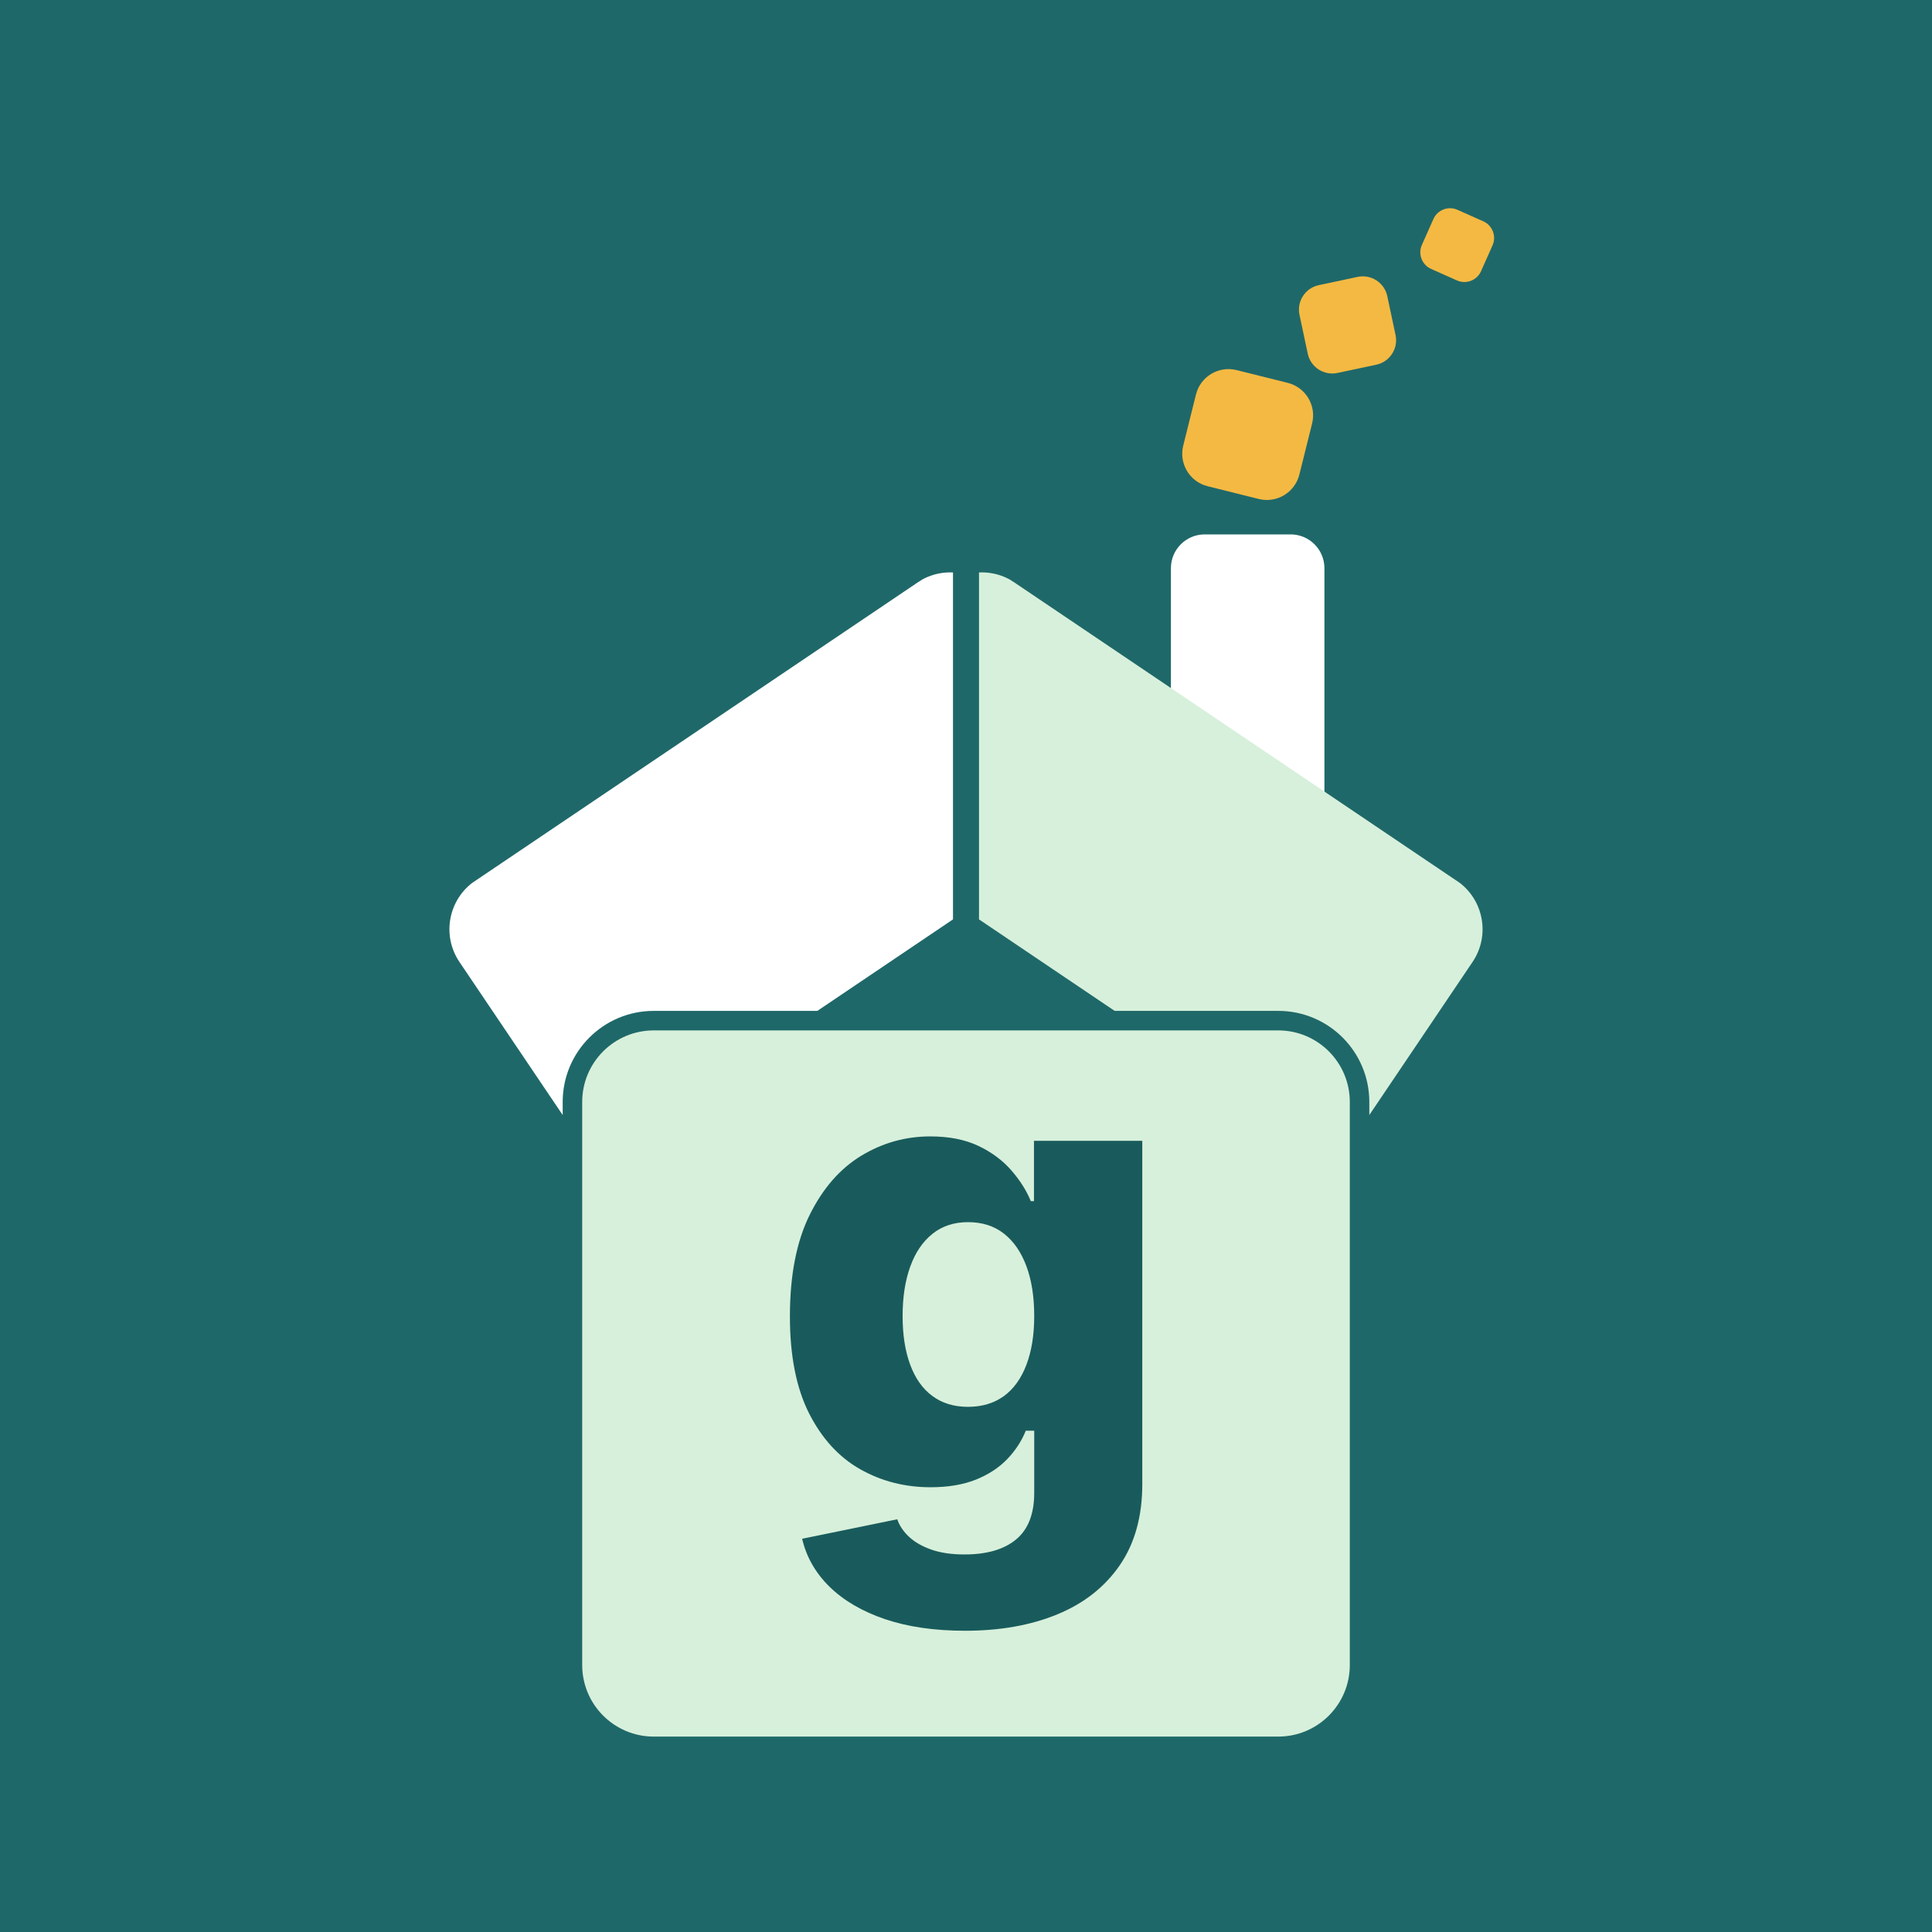
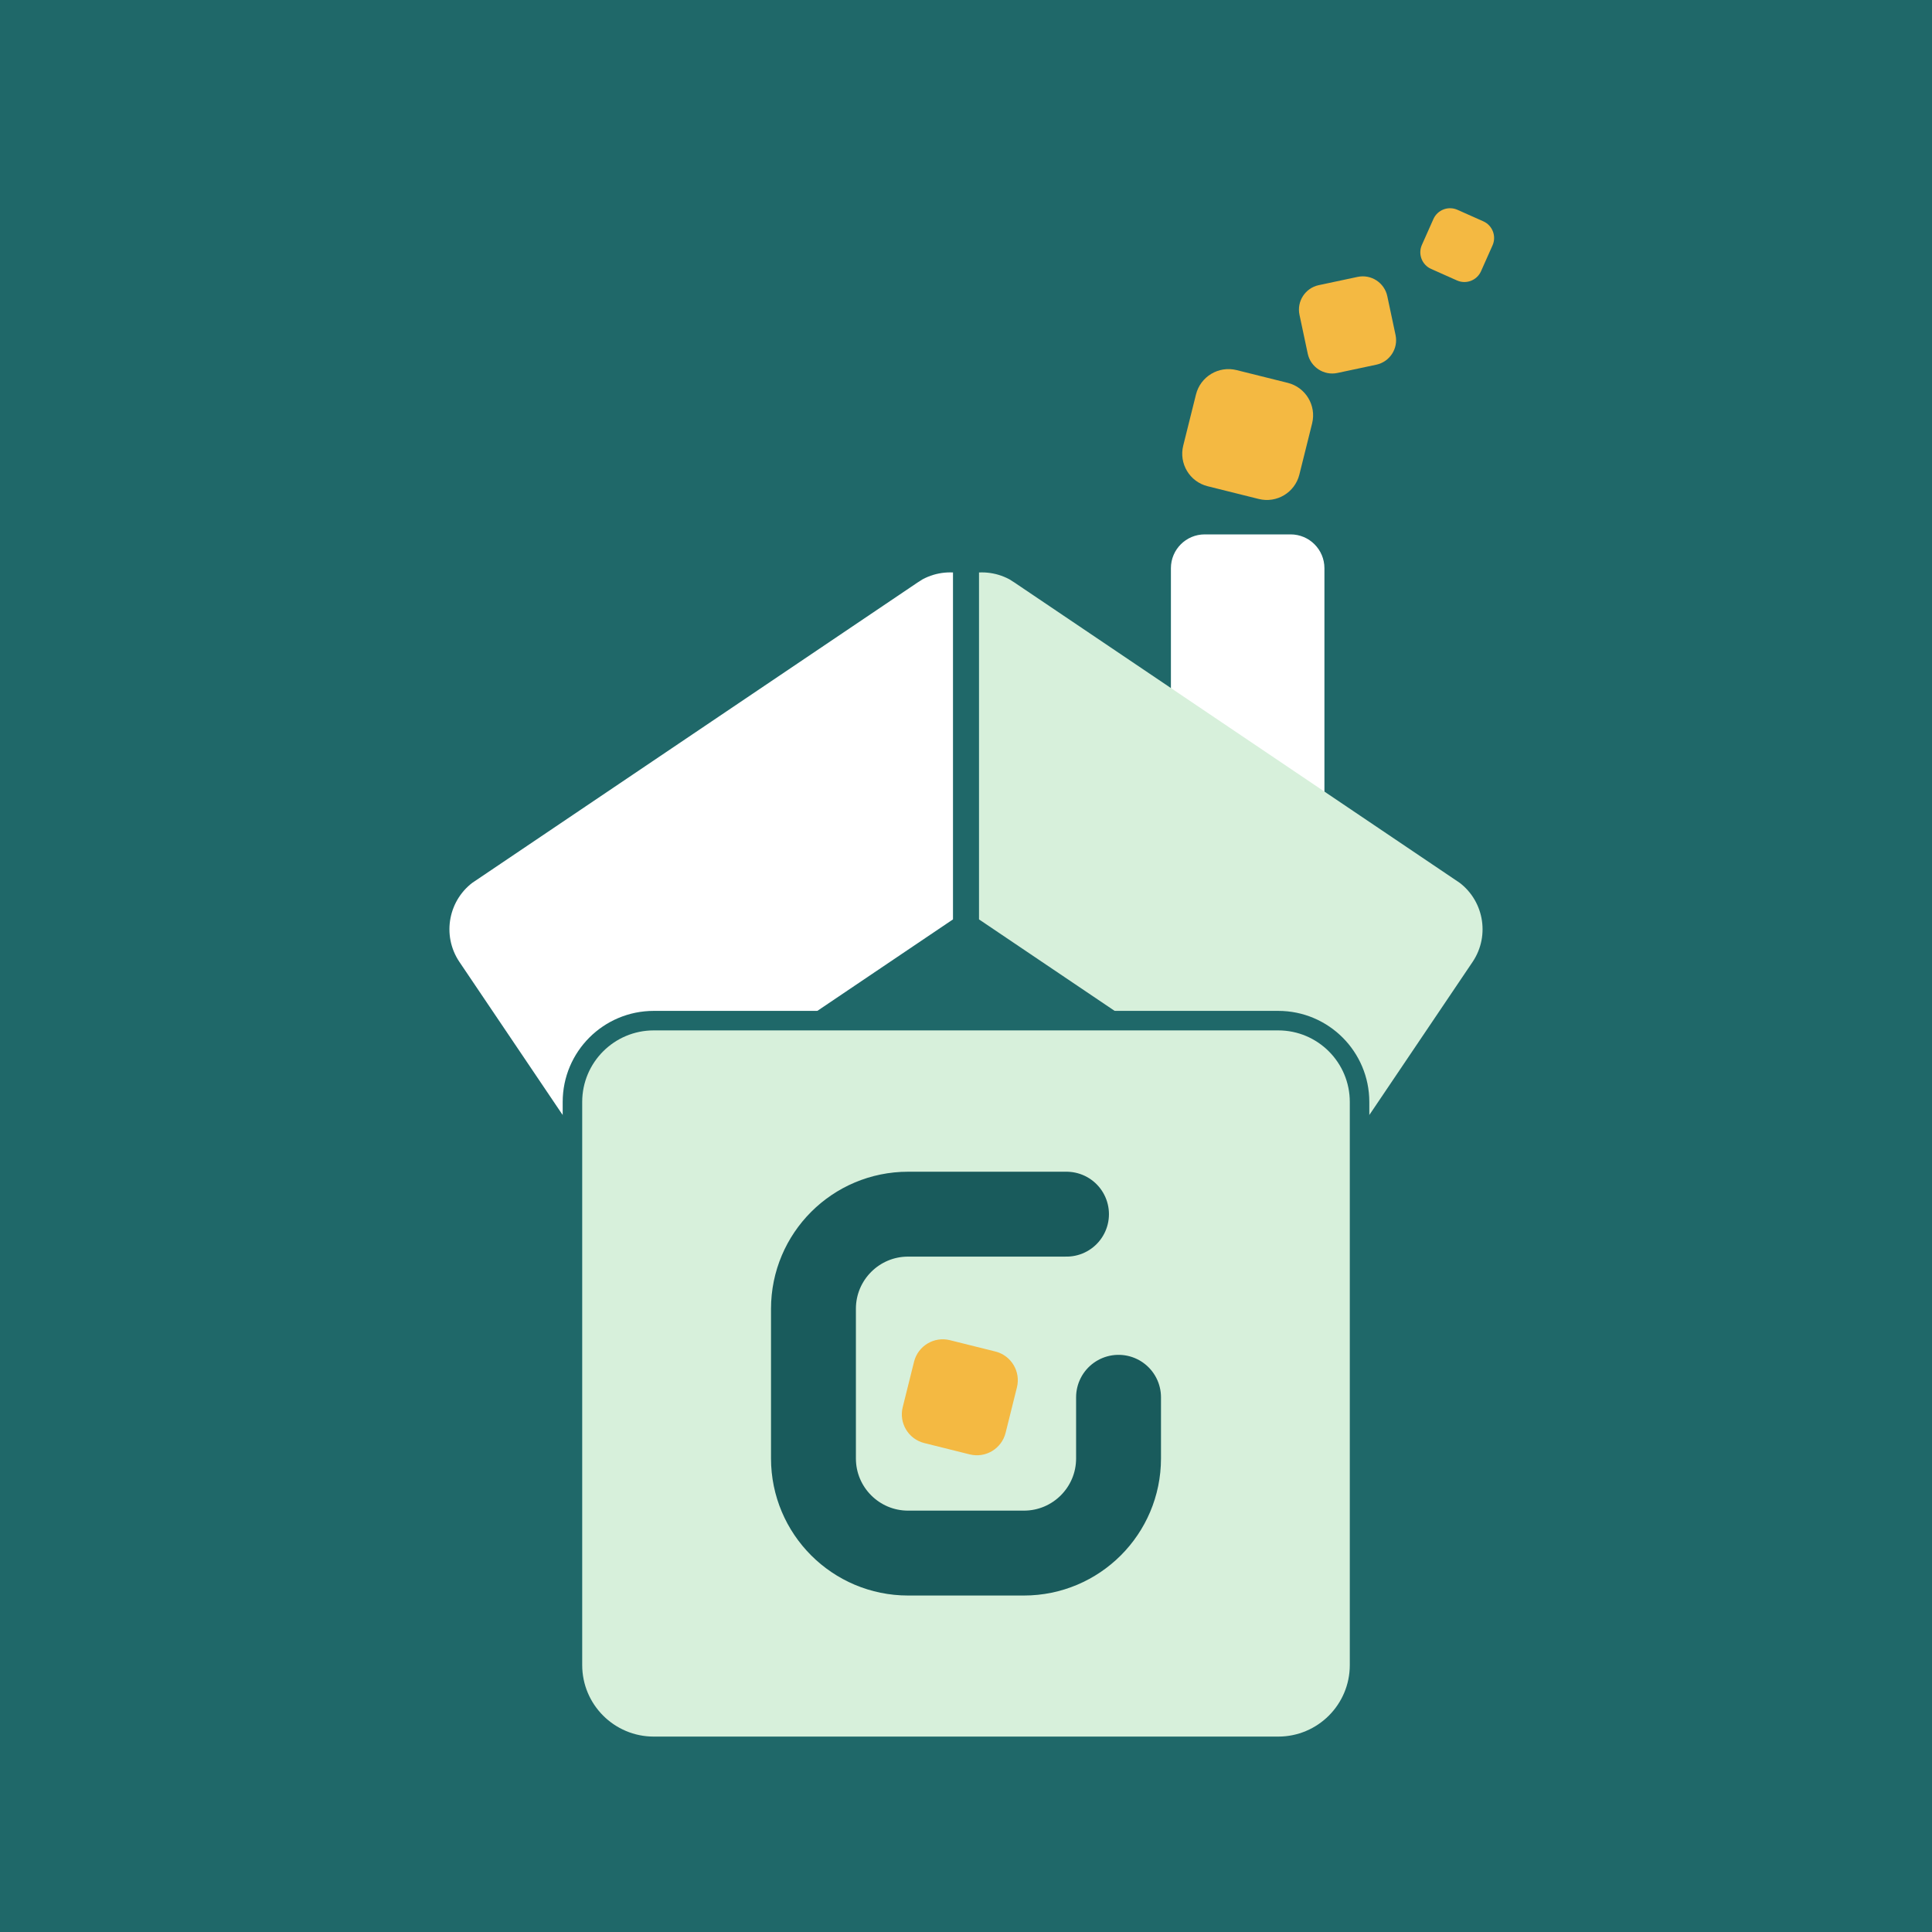
<svg xmlns="http://www.w3.org/2000/svg" viewBox="-297 -169 594 594" width="512" height="512">
  <defs>
    <clipPath id="roof">
      <path d="M-1658.1 1118.4 L-14.9 10.1 Q0 0 14.9 10.1 L1658.1 1118.4 Z" />
    </clipPath>
    <clipPath id="hl">
      <rect x="-2000" y="-2000" width="1996" height="4000" />
    </clipPath>
    <clipPath id="hr">
      <rect x="4" y="-2000" width="2000" height="4000" />
    </clipPath>
  </defs>
  <rect x="-297" y="-169" width="594" height="594" fill="#1f6869" />
  <rect x="63" y="-4.7" width="47.2" height="99" rx="10.4" fill="#ffffff" />
  <rect x="68.2" y="-53.8" width="36.8" height="36.8" rx="10.3" fill="#f4b942" transform="rotate(14 86.6 -35.4)" />
  <rect x="103.5" y="-82.9" width="27.6" height="27.6" rx="7.7" fill="#f4b942" transform="rotate(-12 117.3 -69.1)" />
  <rect x="141.1" y="-103.6" width="19.9" height="19.9" rx="5.6" fill="#f4b942" transform="rotate(24 151 -93.7)" />
  <g clip-path="url(#roof)">
    <g clip-path="url(#hl)" fill="#ffffff">
      <g transform="rotate(56)">
        <rect width="92" height="200" rx="18" />
      </g>
    </g>
    <g clip-path="url(#hr)" fill="#d7f0db">
      <g transform="scale(-1 1) rotate(56)">
        <rect width="92" height="200" rx="18" />
      </g>
    </g>
  </g>
  <rect x="-118" y="147.8" width="236" height="217.12" rx="22" fill="#d7f0db" stroke="#1f6869" stroke-width="12" paint-order="stroke" />
-   <path d="M30.76 21.58L30.76 21.58Q23.63 21.58 18.31 19.78Q12.99 17.97 9.69 14.75Q6.40 11.52 5.42 7.28L5.42 7.28L20.21 4.25Q20.70 5.71 22.02 6.96Q23.34 8.20 25.49 8.96Q27.64 9.72 30.66 9.72L30.66 9.72Q35.89 9.72 38.70 7.37Q41.50 5.03 41.50 0.15L41.50 0.15L41.50-9.52L40.19-9.52Q39.21-7.08 37.28-5.08Q35.35-3.08 32.40-1.90Q29.44-0.73 25.39-0.73L25.39-0.73Q19.38-0.73 14.43-3.54Q9.47-6.35 6.49-12.23Q3.52-18.12 3.52-27.29L3.52-27.29Q3.52-36.87 6.59-43.07Q9.67-49.27 14.62-52.27Q19.58-55.27 25.34-55.27L25.34-55.27Q29.69-55.27 32.79-53.81Q35.89-52.34 37.92-50.02Q39.94-47.71 40.97-45.21L40.97-45.21L41.46-45.21L41.46-54.59L58.30-54.59L58.30-1.22Q58.30 6.30 54.81 11.38Q51.32 16.46 45.12 19.02Q38.92 21.58 30.76 21.58ZM31.20-13.23L31.20-13.23Q34.47-13.23 36.77-14.89Q39.06-16.55 40.28-19.75Q41.50-22.95 41.50-27.34L41.50-27.34Q41.50-31.84 40.28-35.11Q39.06-38.38 36.79-40.16Q34.52-41.94 31.20-41.94L31.20-41.94Q27.93-41.94 25.66-40.11Q23.39-38.28 22.22-35.01Q21.04-31.74 21.04-27.34L21.04-27.34Q21.04-22.95 22.22-19.78Q23.39-16.60 25.66-14.92Q27.93-13.23 31.20-13.23Z" fill="#195b5c" transform="translate(-61.1 289.7) scale(1.9777)" />
+   <g transform="translate(0 256.4)">
+     <path d="M30.9 -52.1 L-17.8 -52.1 A29.1 29.1 0 0 0 -46.9 -23 L-46.9 23 A29.1 29.1 0 0 0 -17.8 52.1 L17.8 52.1 A29.1 29.1 0 0 0 46.9 23 L46.9 4.2" fill="none" stroke="#195b5c" stroke-width="26.1" stroke-linecap="round" stroke-linejoin="round" />
+     <rect x="-18.2" y="-12.1" width="32.6" height="32.6" rx="9.1" fill="#f4b942" transform="rotate(14 -1.9 4.2)" />
+   </g>
</svg>
